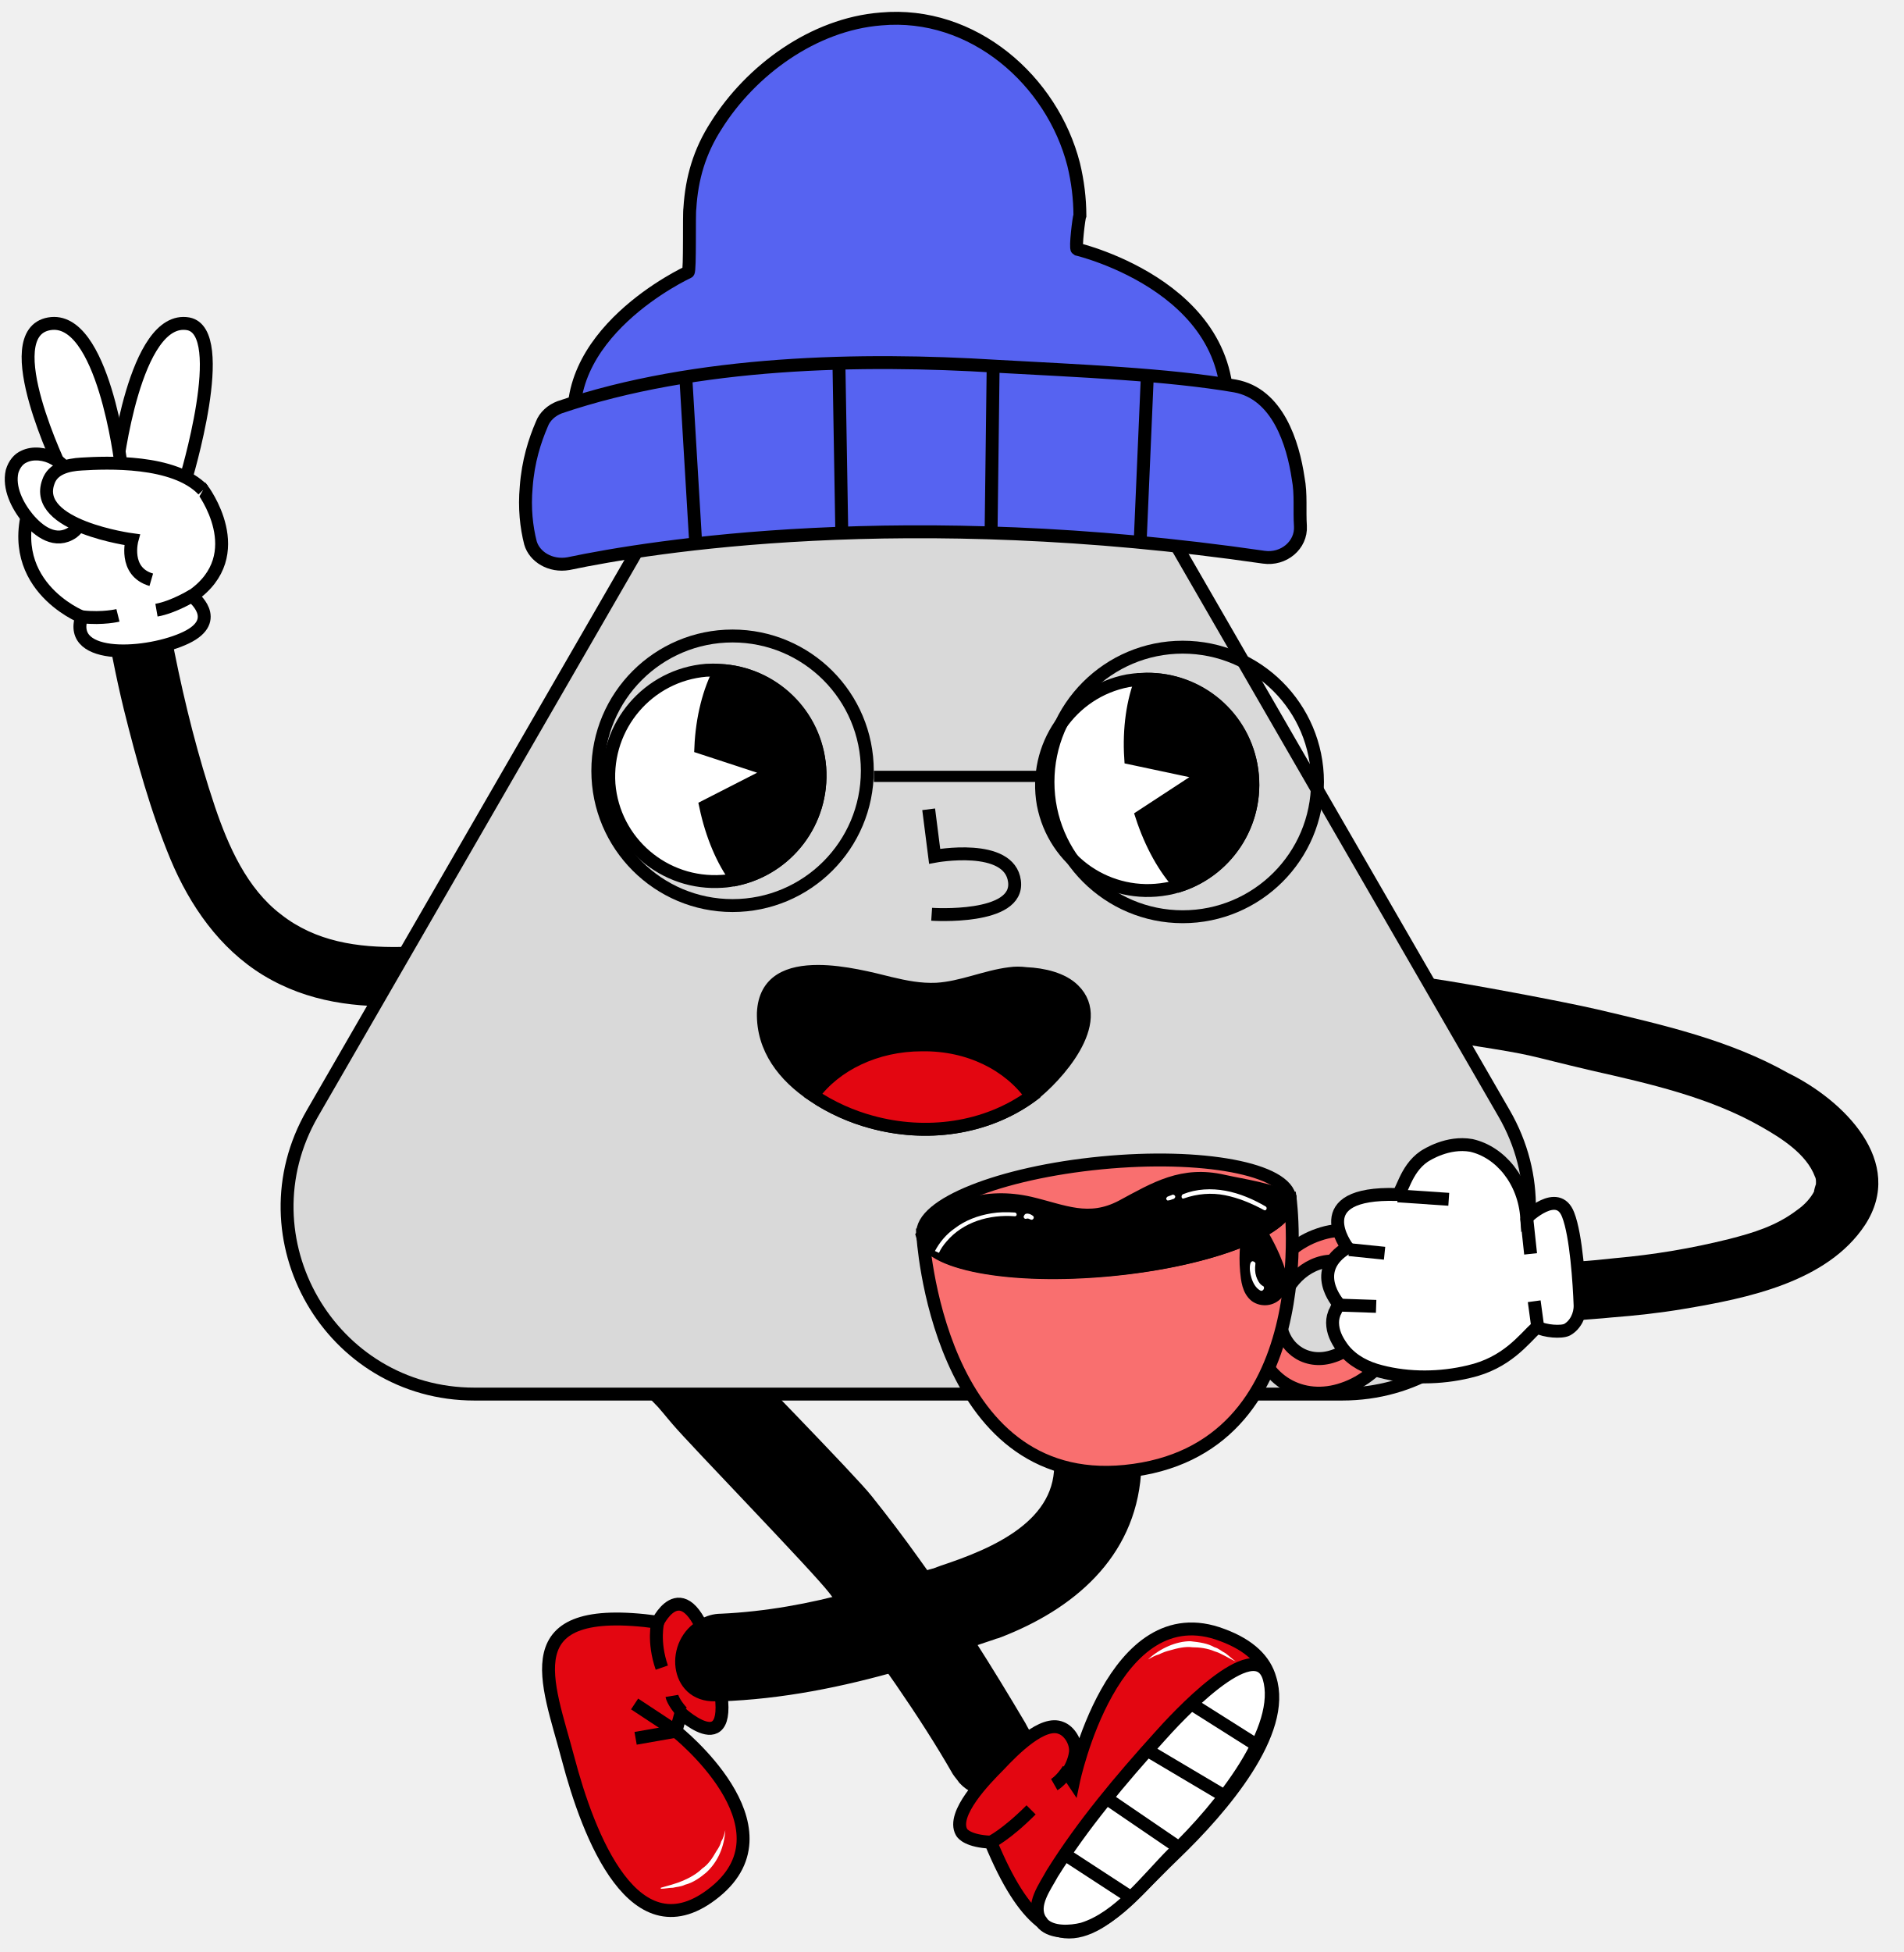
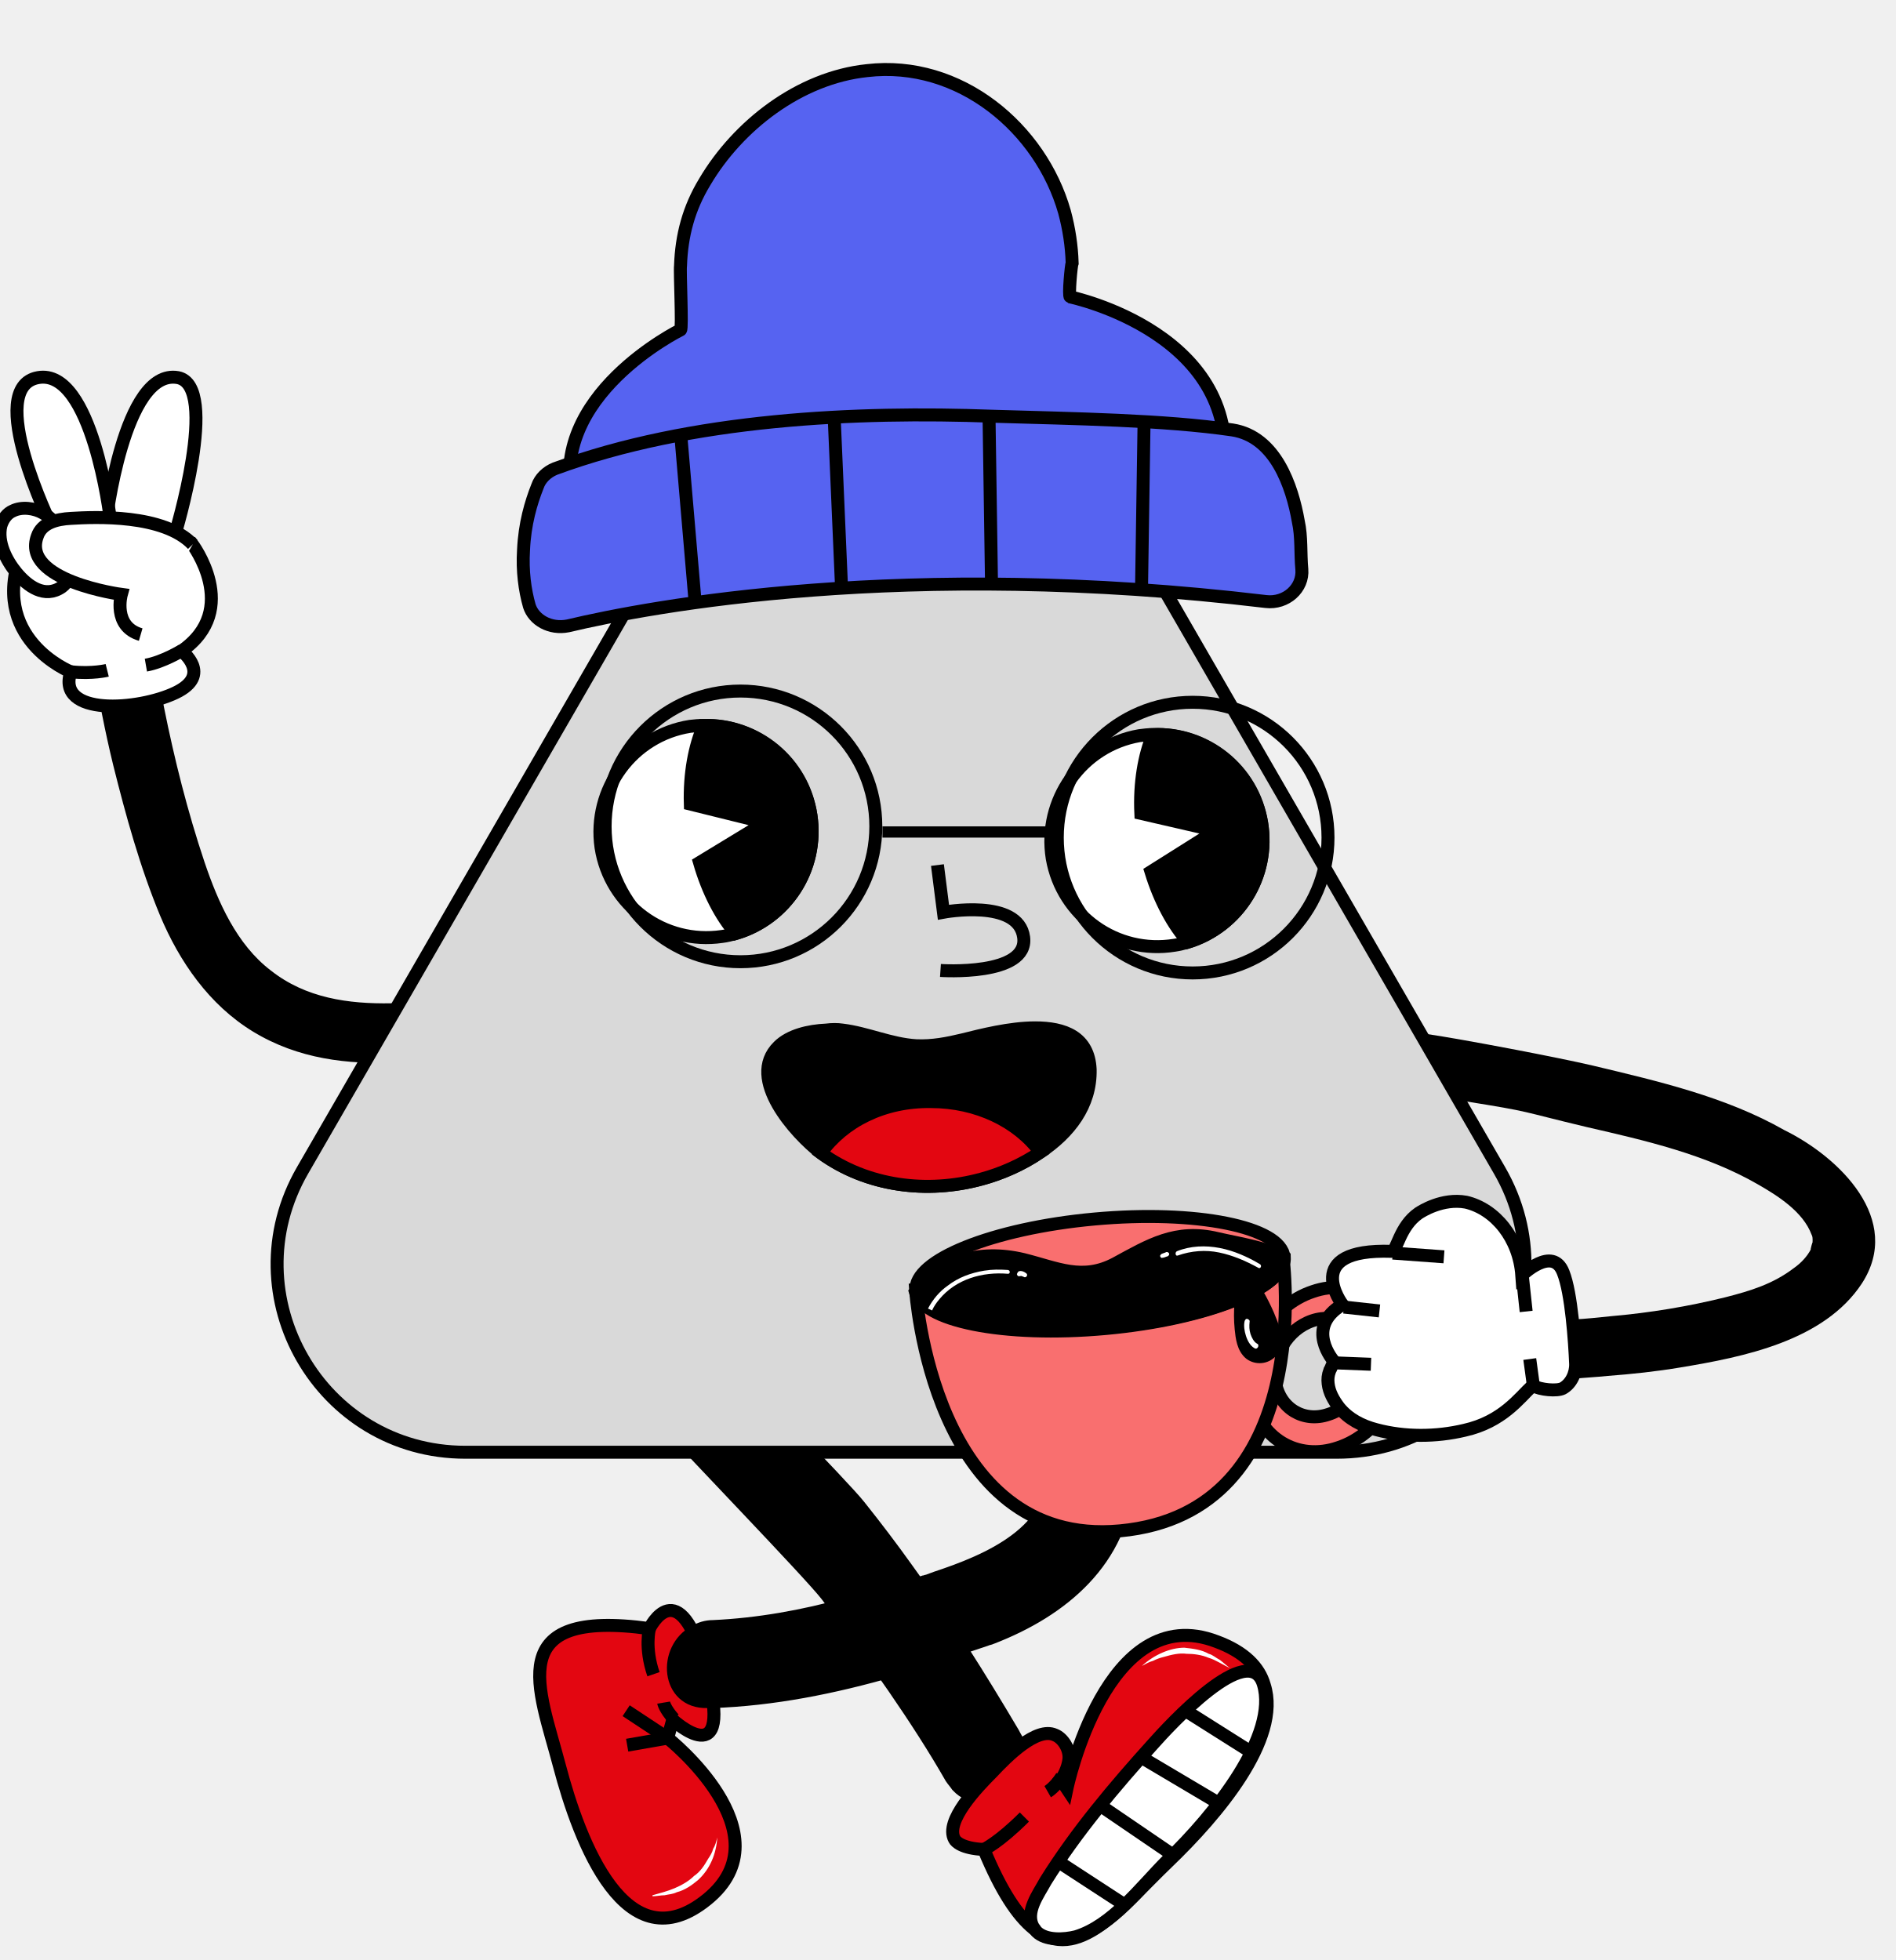
- <svg xmlns="http://www.w3.org/2000/svg" width="118" height="121" viewBox="0 0 118 121" fill="none">
-   <path d="M6.992 29.224C7.91 29.04 9.104 29.638 9.242 30.649C10.114 37.225 11.216 43.709 13.327 50.009C14.154 52.446 15.302 55.067 17.413 56.676C19.571 58.378 22.188 58.746 24.85 58.7C28.156 58.608 31.369 57.964 34.675 57.872C35.685 57.826 36.511 58.884 36.465 59.849C36.419 60.861 35.501 61.551 34.491 61.551C28.431 61.781 21.912 63.85 16.311 60.447C13.603 58.792 11.767 56.125 10.573 53.274C9.333 50.285 8.461 47.112 7.681 43.985C6.671 39.846 6.074 35.616 5.523 31.431C5.431 30.42 5.936 29.454 6.992 29.224Z" fill="black" />
-   <path d="M7.222 29.086C7.222 29.086 8.323 19.476 11.675 20.073C14.291 20.579 11.491 29.776 11.491 29.776L7.222 29.086Z" fill="white" stroke="black" stroke-width="0.8" stroke-miterlimit="10" />
-   <path d="M3.87 29.224C3.87 29.224 -0.308 20.671 3.044 20.073C6.395 19.476 7.497 28.764 7.497 28.764L3.87 29.224Z" fill="white" stroke="black" stroke-width="0.8" stroke-miterlimit="10" />
-   <path d="M12.547 30.328C12.547 30.328 15.623 34.374 11.904 36.949C11.904 36.949 13.832 38.421 11.537 39.525C9.241 40.628 4.146 40.996 5.064 38.237C5.064 38.237 -0.124 36.168 2.08 30.695L12.547 30.328Z" fill="white" stroke="black" stroke-width="0.8" stroke-miterlimit="10" />
-   <path d="M11.95 36.904C11.95 36.904 10.757 37.639 9.701 37.823" stroke="black" stroke-width="0.8" stroke-miterlimit="10" />
-   <path d="M7.313 38.145C7.313 38.145 6.395 38.375 5.11 38.237" stroke="black" stroke-width="0.8" stroke-miterlimit="10" />
-   <path d="M1.483 28.305C2.034 28.029 2.814 28.12 3.365 28.442C4.192 28.902 4.651 29.868 4.926 30.742C5.156 31.477 5.247 32.443 4.513 32.995C3.457 33.731 2.401 32.949 1.712 32.121C1.07 31.339 0.519 30.236 0.748 29.224C0.886 28.764 1.162 28.442 1.483 28.305Z" fill="white" stroke="black" stroke-width="0.8" stroke-miterlimit="10" />
-   <path d="M12.593 30.374C10.802 28.488 6.579 28.672 5.064 28.764C4.191 28.81 3.273 29.04 2.998 29.868C1.988 32.627 8.186 33.455 8.186 33.455C8.186 33.455 7.635 35.432 9.379 35.938" fill="white" />
-   <path d="M12.593 30.374C10.802 28.488 6.579 28.672 5.064 28.764C4.191 28.81 3.273 29.04 2.998 29.868C1.988 32.627 8.186 33.455 8.186 33.455C8.186 33.455 7.635 35.432 9.379 35.938" stroke="black" stroke-width="0.8" stroke-miterlimit="10" />
-   <path d="M40.782 100.555C40.782 100.555 42.594 96.799 44.282 103.059C46.094 109.757 42.219 106.189 42.219 106.189L41.907 107.316C41.907 107.316 49.344 113.2 44.344 117.269C39.345 121.338 36.47 113.763 35.22 109.006C33.97 104.248 31.658 99.303 40.782 100.555Z" fill="#E30611" stroke="black" stroke-width="0.8" stroke-miterlimit="10" />
-   <path d="M40.782 100.555C40.782 100.555 40.47 101.745 41.032 103.372Z" fill="black" />
-   <path d="M40.782 100.555C40.782 100.555 40.47 101.745 41.032 103.372" stroke="black" stroke-width="0.8" stroke-miterlimit="10" />
-   <path d="M41.657 105.125C41.657 105.125 41.72 105.5 42.282 106.126Z" fill="black" />
-   <path d="M41.657 105.125C41.657 105.125 41.72 105.5 42.282 106.126" stroke="black" stroke-width="0.8" stroke-miterlimit="10" />
-   <path d="M41.907 107.315L39.345 105.625" stroke="black" stroke-width="0.8" stroke-miterlimit="10" />
-   <path d="M41.907 107.315L39.407 107.754" stroke="black" stroke-width="0.8" stroke-miterlimit="10" />
-   <path d="M44.969 113.45C44.907 113.701 44.844 113.951 44.719 114.139C44.657 114.389 44.532 114.577 44.407 114.765C44.157 115.203 43.907 115.579 43.532 115.829C43.22 116.142 42.782 116.392 42.345 116.58C41.907 116.768 41.407 116.893 40.97 117.018V117.081C41.22 117.081 41.47 117.018 41.72 117.018C41.97 116.956 42.22 116.956 42.47 116.831C42.97 116.705 43.407 116.392 43.782 116.079C44.532 115.391 44.907 114.452 44.969 113.45Z" fill="white" />
-   <path d="M44.344 105.062C44.469 105.062 44.532 105.062 44.657 105.062C48.407 104.937 52.156 104.186 55.843 103.121C56.218 102.996 56.593 102.871 56.968 102.746C58.156 102.37 59.281 101.995 60.406 101.619C60.781 101.494 61.156 101.369 61.531 101.243C61.656 101.181 61.781 101.181 61.906 101.118C66.28 99.428 69.967 96.361 70.342 91.353C70.53 88.223 69.405 85.594 67.53 83.34C66.405 84.53 65.28 85.594 64.28 86.595C64.968 87.534 65.468 88.599 65.655 89.725C66.468 94.045 62.468 96.048 59.031 97.237C58.656 97.362 58.281 97.488 57.968 97.613C57.906 97.613 57.781 97.675 57.718 97.675C56.468 98.051 55.218 98.489 53.906 98.802C53.594 98.865 53.281 98.99 52.969 99.052C50.281 99.804 47.469 100.304 44.719 100.43C44.282 100.43 43.907 100.555 43.594 100.743C41.594 101.807 41.844 105.125 44.344 105.062Z" fill="black" stroke="black" stroke-width="0.8" stroke-miterlimit="10" />
-   <path d="M40.776 86.611C41.213 87.049 41.588 87.55 42.026 88.051C43.088 89.303 50.663 97.113 51.725 98.49C54.537 102.184 57.412 106.253 59.412 109.758C59.537 109.946 59.662 110.071 59.787 110.259C61.474 112.074 64.974 110.071 63.599 107.692C63.474 107.442 63.349 107.254 63.224 107.004C61.224 103.623 59.037 100.118 56.662 96.863C55.725 95.548 54.725 94.234 53.725 92.982C52.85 91.855 45.401 84.232 44.401 83.168C44.338 83.105 44.276 83.043 44.213 82.98L44.276 83.231C44.151 83.418 41.463 85.985 40.776 86.611Z" fill="black" stroke="black" stroke-width="0.8" stroke-miterlimit="10" />
-   <path d="M61.427 114.192C62.489 116.759 63.489 118.261 64.489 119.075C67.239 121.266 69.864 117.76 72.801 114.943C75.801 112.064 79.8 107.369 78.738 104.051C78.426 102.925 77.488 101.986 75.801 101.36C68.989 98.731 66.552 110.436 66.552 110.436L66.177 109.873C66.302 109.748 66.614 109.184 66.677 108.621C66.739 107.995 66.302 107.306 65.802 107.119C64.677 106.618 62.864 108.433 61.927 109.435C61.052 110.311 58.989 112.44 59.614 113.566C59.677 113.691 60.052 114.13 61.427 114.192Z" fill="#E30611" stroke="black" stroke-width="0.8" stroke-miterlimit="10" />
-   <path d="M61.427 114.192C61.427 114.192 62.364 113.754 63.927 112.189" stroke="black" stroke-width="0.8" stroke-miterlimit="10" />
-   <path d="M65.364 110.624C65.364 110.624 65.802 110.374 66.239 109.685" stroke="black" stroke-width="0.8" stroke-miterlimit="10" />
-   <path d="M71.176 102.862C71.426 102.737 71.614 102.611 71.864 102.549C72.114 102.424 72.301 102.361 72.551 102.298C72.989 102.173 73.489 102.048 73.926 102.111C74.364 102.111 74.864 102.173 75.301 102.361C75.739 102.486 76.176 102.799 76.613 102.987C76.426 102.862 76.238 102.674 75.988 102.486C75.739 102.361 75.551 102.173 75.301 102.111C74.864 101.86 74.364 101.798 73.801 101.735C72.926 101.735 71.926 102.173 71.176 102.862Z" fill="white" />
-   <path d="M64.489 119.012C64.552 119.075 64.614 119.2 64.677 119.263C65.239 119.826 66.364 119.763 67.114 119.576C69.364 118.887 71.114 116.508 72.739 114.881C75.739 112.001 79.613 107.118 78.676 103.989C77.801 101.172 72.864 106.555 71.864 107.682C69.489 110.311 67.114 113.128 65.239 116.133C64.802 116.946 63.927 118.073 64.489 119.012Z" fill="white" stroke="black" stroke-width="0.8" stroke-miterlimit="10" />
-   <path d="M77.926 108.183L73.864 105.616" stroke="black" stroke-width="0.8" stroke-miterlimit="10" />
-   <path d="M75.988 111.375L71.239 108.558" stroke="black" stroke-width="0.8" stroke-miterlimit="10" />
-   <path d="M73.238 114.631L68.739 111.563" stroke="black" stroke-width="0.8" stroke-miterlimit="10" />
-   <path d="M70.051 117.572L66.114 115.006" stroke="black" stroke-width="0.8" stroke-miterlimit="10" />
-   <path d="M66.358 22.43L93.254 69.016C97.719 76.749 92.138 86.416 83.208 86.416H29.416C20.486 86.416 14.905 76.749 19.37 69.016L46.266 22.43C50.731 14.697 61.893 14.697 66.358 22.43Z" fill="#D9D9D9" stroke="black" stroke-width="0.8" />
-   <path d="M66.78 15.447C66.78 15.447 77.589 17.988 75.909 26.891L55.744 27.98L35.755 27.338C34.239 20.736 42.669 16.864 42.669 16.864C42.792 16.802 42.712 13.219 42.772 12.91C42.885 11.056 43.37 9.386 44.41 7.775C46.55 4.367 50.421 1.506 54.614 1.176C60.348 0.653 65.244 5.015 66.567 10.197C66.82 11.246 66.949 12.296 66.954 13.346C66.893 13.47 66.657 15.386 66.78 15.447Z" fill="#5663F1" stroke="black" stroke-width="0.8" stroke-miterlimit="10" />
-   <path d="M35.24 34.94C40.354 33.864 56.131 31.315 78.354 34.54C79.588 34.719 80.694 33.787 80.626 32.614C80.559 31.626 80.677 30.637 80.487 29.65C80.167 27.49 79.225 24.406 76.57 23.925C72.372 23.205 66.881 22.986 61.76 22.702C53.492 22.188 43.191 22.363 34.695 25.246C34.202 25.434 33.772 25.806 33.59 26.301C33.163 27.292 32.739 28.591 32.624 30.197C32.507 31.495 32.637 32.668 32.889 33.655C33.14 34.518 34.13 35.131 35.24 34.94Z" fill="#5663F1" stroke="black" stroke-width="0.8" stroke-miterlimit="10" />
-   <path d="M42.518 23.354L43.129 33.606" stroke="black" stroke-width="0.8" stroke-miterlimit="10" />
-   <path d="M52.013 22.502L52.193 33.128" stroke="black" stroke-width="0.8" stroke-miterlimit="10" />
-   <path d="M61.575 22.701L61.445 33.143" stroke="black" stroke-width="0.8" stroke-miterlimit="10" />
-   <path d="M71.138 23.209L70.698 33.405" stroke="black" stroke-width="0.8" stroke-miterlimit="10" />
-   <path d="M63.947 67.941C61.1 70.01 57.382 70.47 54.031 69.55C52.837 69.228 51.551 68.676 50.404 67.895C48.613 66.699 47.282 64.998 47.328 62.79C47.42 60.767 48.935 60.215 50.725 60.215C52.286 60.215 54.076 60.675 55.178 60.951C56.142 61.181 57.06 61.365 58.07 61.319C59.631 61.227 61.1 60.537 62.615 60.353C62.937 60.307 63.258 60.307 63.625 60.353C64.681 60.399 65.875 60.675 66.564 61.365C68.584 63.342 65.508 66.745 63.947 67.941Z" fill="black" stroke="black" stroke-width="0.8" stroke-miterlimit="10" />
-   <path d="M63.947 67.941C61.1 70.01 57.382 70.47 54.031 69.55C52.837 69.228 51.551 68.676 50.404 67.894C51.781 66.009 54.306 64.768 57.152 64.768C60.09 64.722 62.569 66.009 63.947 67.941Z" fill="#E30611" stroke="black" stroke-width="0.8" stroke-miterlimit="10" />
-   <path d="M87.177 79.73C86.735 77.088 84.319 75.633 81.755 76.532C79.184 77.393 77.451 80.247 77.857 82.895C78.299 85.537 80.715 86.992 83.279 86.094C85.85 85.232 87.62 82.372 87.177 79.73ZM82.668 84.062C81.128 84.594 79.662 83.716 79.396 82.131C79.13 80.546 80.166 78.857 81.706 78.325C83.246 77.793 84.712 78.671 84.977 80.257C85.243 81.842 84.214 83.568 82.668 84.062Z" fill="#F96F6F" stroke="black" stroke-width="0.8" stroke-miterlimit="10" />
-   <path d="M79.99 74.302C79.99 74.302 82.074 89.978 69.754 91.205C58.081 92.362 57.21 76.52 57.21 76.52L79.99 74.302Z" fill="#F96F6F" stroke="black" stroke-width="0.8" stroke-miterlimit="10" />
-   <path d="M79.972 74.291C79.796 72.463 74.559 71.475 68.275 72.086C61.99 72.697 57.038 74.675 57.214 76.504C57.39 78.332 62.627 79.32 68.911 78.709C75.196 78.098 80.148 76.12 79.972 74.291Z" fill="#F96F6F" stroke="black" stroke-width="0.8" stroke-miterlimit="10" />
-   <path d="M57.964 77.551C57.531 77.276 57.285 76.968 57.184 76.597C58.735 74.746 61.122 73.955 63.863 74.578C65.963 75.077 67.491 75.866 69.558 74.78C71.656 73.65 73.308 72.635 75.847 73.214C77.136 73.501 78.72 73.699 79.991 74.338C80.062 76.148 75.155 78.101 68.933 78.686C64.201 79.136 60.059 78.71 58.216 77.664" fill="black" />
-   <path d="M57.964 77.551C57.531 77.276 57.285 76.968 57.184 76.597C58.735 74.746 61.122 73.955 63.863 74.578C65.963 75.077 67.491 75.866 69.558 74.78C71.656 73.65 73.308 72.635 75.847 73.214C77.136 73.501 78.72 73.699 79.991 74.338C80.062 76.148 75.155 78.101 68.933 78.686C64.201 79.136 60.059 78.71 58.216 77.664" stroke="black" stroke-width="0.8" stroke-miterlimit="10" />
-   <path d="M73.346 74.026C74.181 73.691 75.105 73.651 75.985 73.813C76.865 73.975 77.702 74.338 78.475 74.789C78.607 74.883 78.488 75.097 78.356 75.003C77.589 74.59 76.796 74.258 75.954 74.09C75.112 73.922 74.232 73.993 73.39 74.29C73.245 74.353 73.201 74.089 73.346 74.026Z" fill="white" />
-   <path d="M57.965 77.548C58.26 76.994 58.68 76.496 59.201 76.137C59.855 75.638 60.621 75.354 61.451 75.214C61.941 75.131 62.406 75.13 62.915 75.161C63.072 75.173 63.072 75.406 62.915 75.393C61.344 75.271 59.716 75.739 58.681 76.962C58.486 77.189 58.329 77.409 58.216 77.661L57.965 77.548Z" fill="white" />
-   <path d="M72.365 74.19C72.472 74.133 72.585 74.114 72.692 74.057C72.768 74.044 72.812 74.075 72.862 74.145C72.875 74.22 72.844 74.264 72.774 74.315C72.699 74.328 72.592 74.385 72.517 74.397L72.479 74.404C72.441 74.41 72.403 74.416 72.403 74.416C72.366 74.423 72.359 74.385 72.315 74.353C72.309 74.316 72.303 74.278 72.303 74.278C72.334 74.234 72.365 74.19 72.365 74.19Z" fill="white" />
-   <path d="M63.625 75.236C63.776 75.21 63.902 75.267 64.034 75.361C64.078 75.392 64.128 75.462 64.066 75.55C64.034 75.594 63.965 75.645 63.877 75.582C63.839 75.588 63.833 75.551 63.795 75.557C63.751 75.525 63.713 75.532 63.676 75.538C63.638 75.545 63.638 75.545 63.6 75.551C63.525 75.564 63.474 75.495 63.462 75.419C63.518 75.293 63.549 75.249 63.625 75.236Z" fill="white" />
-   <path d="M77.541 75.454C78.095 76.215 78.586 77.063 78.965 77.931C79.229 78.585 79.702 79.553 79.149 80.19C78.822 80.556 78.25 80.614 77.853 80.332C77.406 79.98 77.337 79.332 77.286 78.797C77.184 77.727 77.315 76.657 77.522 75.574C77.522 75.574 77.516 75.536 77.541 75.454Z" fill="black" stroke="black" stroke-width="0.8" stroke-miterlimit="10" />
-   <path d="M77.519 78.33C77.544 78.248 77.607 78.16 77.689 78.185C77.771 78.21 77.859 78.273 77.834 78.355C77.802 78.632 77.803 78.865 77.885 79.123C77.96 79.343 78.08 79.594 78.294 79.713C78.376 79.738 78.395 79.852 78.332 79.94C78.269 80.028 78.194 80.041 78.106 79.978C77.848 79.828 77.677 79.507 77.589 79.211C77.507 78.953 77.45 78.614 77.519 78.33Z" fill="white" />
-   <path d="M77.567 47.441C76.975 44.17 74.029 41.917 70.773 42.116C70.469 42.121 70.218 42.153 69.925 42.198C66.378 42.878 64.045 46.291 64.68 49.854C65.356 53.405 68.762 55.737 72.322 55.097C72.614 55.053 72.893 54.968 73.173 54.883C76.228 53.872 78.17 50.752 77.567 47.441Z" fill="white" stroke="black" stroke-width="0.8" stroke-miterlimit="10" />
-   <path d="M73.173 54.883C72.212 53.864 71.359 52.332 70.789 50.583L74.763 47.983L70.102 46.992C69.984 45.15 70.247 43.411 70.773 42.116C73.989 41.929 76.936 44.182 77.567 47.441C78.17 50.752 76.228 53.872 73.173 54.883Z" fill="black" stroke="black" stroke-width="0.8" stroke-miterlimit="10" />
-   <path d="M50.824 47.577C50.585 44.261 47.896 41.706 44.637 41.556C44.335 41.529 44.081 41.534 43.786 41.547C40.186 41.845 37.504 44.99 37.756 48.601C38.049 52.204 41.187 54.887 44.794 54.63C45.089 54.617 45.377 54.563 45.664 54.508C48.809 53.829 51.071 50.933 50.824 47.577Z" fill="white" stroke="black" stroke-width="0.8" stroke-miterlimit="10" />
-   <path d="M45.664 54.509C44.817 53.392 44.132 51.778 43.752 49.978L47.979 47.817L43.451 46.333C43.53 44.489 43.976 42.788 44.637 41.557C47.855 41.714 50.544 44.269 50.824 47.577C51.071 50.934 48.809 53.829 45.664 54.509Z" fill="black" stroke="black" stroke-width="0.8" stroke-miterlimit="10" />
-   <circle cx="8.755" cy="8.755" r="8.355" transform="matrix(-1 0 0 1 82.084 39.7166)" stroke="black" stroke-width="0.8" />
-   <circle cx="8.755" cy="8.755" r="8.355" transform="matrix(-1 0 0 1 54.1738 39.0239)" stroke="black" stroke-width="0.8" />
-   <rect width="10.286" height="0.693" transform="matrix(-1 0 0 1 64.4678 47.7788)" fill="black" />
-   <path d="M115.623 75.945C113.279 79.481 108.307 80.482 104.406 81.135C102.909 81.389 101.403 81.552 99.891 81.669C99.207 81.743 98.471 81.777 97.787 81.851C97.741 81.856 97.741 81.856 97.695 81.861C96.915 81.899 96.088 81.942 95.312 82.026C94.855 82.076 94.44 82.074 93.983 82.124C93.618 82.163 93.248 82.157 92.883 82.196C90.54 82.311 88.202 82.472 85.879 82.769C84.874 82.878 83.862 82.479 83.607 81.396C83.592 81.259 83.577 81.122 83.563 80.985C83.565 80.152 84.111 79.215 84.978 79.121C85.298 79.086 85.618 79.052 85.937 79.017C86.074 79.002 86.211 78.988 86.348 78.973C89.224 78.662 92.119 78.534 94.964 78.365C95.654 78.336 96.293 78.267 96.983 78.239C97.257 78.209 97.485 78.184 97.764 78.2C98.544 78.162 99.366 78.073 100.142 77.989C102.521 77.778 104.88 77.384 107.173 76.812C108.747 76.411 110.132 75.984 111.413 75.013C111.886 74.684 112.257 74.274 112.487 73.833C112.41 73.98 112.611 73.265 112.585 73.453C112.601 73.174 112.586 73.037 112.531 72.95C112.008 71.527 110.424 70.542 109.195 69.843C105.997 68.016 102.258 67.171 98.66 66.358C94.349 65.345 95.398 65.455 91.126 64.785C91.126 64.785 90.335 63.358 89.962 62.74C89.362 61.747 88.778 60.653 88.778 60.653C90.983 60.97 96.86 62.068 99.038 62.572C103.066 63.523 107.23 64.46 110.869 66.517C114.281 68.183 118.202 72.013 115.623 75.945Z" fill="black" />
-   <path d="M94.657 75.484C94.657 75.484 96.581 73.611 97.224 75.298C97.731 76.584 97.914 79.57 97.965 80.905C97.983 81.504 97.681 82.138 97.158 82.426C96.808 82.602 95.784 82.528 95.293 82.258C94.453 83.042 93.409 84.496 91.064 85.028C89.308 85.449 87.371 85.474 85.613 85.017C84.711 84.791 83.881 84.372 83.295 83.65C82.972 83.222 82.69 82.744 82.631 82.196C82.601 81.922 82.623 81.688 82.73 81.399C82.771 81.348 82.991 80.816 82.991 80.816C82.991 80.816 81.152 78.749 83.54 77.335C83.54 77.335 80.906 73.875 86.605 74.044C86.929 74.055 87.087 72.512 88.291 71.688C88.464 71.577 89.76 70.743 91.22 71.001C93.018 71.407 94.503 73.189 94.657 75.484Z" fill="white" stroke="black" stroke-width="0.8" stroke-miterlimit="10" />
-   <path d="M83.648 77.461L85.843 77.686" stroke="black" stroke-width="0.8" stroke-miterlimit="10" />
-   <path d="M83.049 80.902L85.32 80.979" stroke="black" stroke-width="0.8" stroke-miterlimit="10" />
-   <path d="M86.66 74.129L89.823 74.342" stroke="black" stroke-width="0.8" stroke-miterlimit="10" />
-   <path d="M94.656 75.485L94.897 77.725" stroke="black" stroke-width="0.8" stroke-miterlimit="10" />
-   <path d="M95.121 80.661L95.344 82.302" stroke="black" stroke-width="0.8" stroke-miterlimit="10" />
-   <path d="M57.577 50.166L57.948 53.078C57.948 53.078 62.588 52.211 62.898 54.628C63.207 57.045 57.762 56.673 57.762 56.673" fill="#D9D9D9" />
-   <path d="M57.577 50.166L57.948 53.078C57.948 53.078 62.588 52.211 62.898 54.628C63.207 57.045 57.762 56.673 57.762 56.673" stroke="black" stroke-width="0.8" stroke-miterlimit="10" />
+ <svg xmlns="http://www.w3.org/2000/svg" width="117" height="121" viewBox="0 0 117 121" fill="none">
+   <g clip-path="url(#clip0_722_4837)">
+     <path d="M40.087 100.54C40.087 100.54 41.899 96.784 43.587 103.044C45.399 109.742 41.524 106.174 41.524 106.174L41.212 107.301C41.212 107.301 48.649 113.185 43.649 117.254C38.649 121.323 35.775 113.748 34.525 108.991C33.275 104.233 30.962 99.288 40.087 100.54Z" fill="#E30611" stroke="black" stroke-width="0.8" stroke-miterlimit="10" />
+     <path d="M40.087 100.54C40.087 100.54 39.775 101.73 40.337 103.357L40.087 100.54Z" fill="black" />
+     <path d="M40.087 100.54C40.087 100.54 39.775 101.73 40.337 103.357" stroke="black" stroke-width="0.8" stroke-miterlimit="10" />
+     <path d="M40.962 105.11C40.962 105.11 41.024 105.485 41.587 106.111L40.962 105.11Z" fill="black" />
+     <path d="M40.962 105.11C40.962 105.11 41.024 105.485 41.587 106.111" stroke="black" stroke-width="0.8" stroke-miterlimit="10" />
+     <path d="M41.212 107.301L38.65 105.61" stroke="black" stroke-width="0.8" stroke-miterlimit="10" />
+     <path d="M41.212 107.301L38.712 107.739" stroke="black" stroke-width="0.8" stroke-miterlimit="10" />
+     <path d="M44.274 113.435C44.212 113.686 44.149 113.936 44.024 114.124C43.962 114.374 43.837 114.562 43.712 114.75C43.462 115.188 43.212 115.564 42.837 115.814C42.524 116.127 42.087 116.377 41.649 116.565C41.212 116.753 40.712 116.878 40.275 117.003V117.066C40.525 117.066 40.774 117.003 41.024 117.003C41.274 116.941 41.524 116.941 41.774 116.816C42.274 116.69 42.712 116.377 43.087 116.064C43.837 115.376 44.212 114.437 44.274 113.435Z" fill="white" />
+     <path d="M43.649 105.047C43.774 105.047 43.837 105.047 43.962 105.047C47.711 104.922 51.461 104.171 55.148 103.107C55.523 102.981 55.898 102.856 56.273 102.731C57.461 102.355 58.585 101.98 59.71 101.604C60.085 101.479 60.46 101.354 60.835 101.229C60.96 101.166 61.085 101.166 61.21 101.103C65.585 99.413 69.272 96.346 69.647 91.338C69.835 88.208 68.71 85.579 66.835 83.325C65.71 84.515 64.585 85.579 63.585 86.581C64.272 87.519 64.772 88.584 64.96 89.71C65.772 94.03 61.773 96.033 58.335 97.222C57.96 97.347 57.585 97.473 57.273 97.598C57.211 97.598 57.086 97.66 57.023 97.66C55.773 98.036 54.523 98.474 53.211 98.787C52.898 98.85 52.586 98.975 52.273 99.038C49.586 99.789 46.774 100.29 44.024 100.415C43.587 100.415 43.212 100.54 42.899 100.728C40.899 101.792 41.149 105.11 43.649 105.047Z" fill="black" stroke="black" stroke-width="0.8" stroke-miterlimit="10" />
+     <path d="M40.081 86.596C40.518 87.034 40.893 87.535 41.33 88.036C42.393 89.288 49.967 97.098 51.03 98.475C53.842 102.169 56.717 106.238 58.717 109.743C58.842 109.931 58.967 110.056 59.092 110.244C60.779 112.059 64.279 110.056 62.904 107.677C62.779 107.427 62.654 107.239 62.529 106.989C60.529 103.608 58.342 100.103 55.967 96.848C55.029 95.533 54.029 94.219 53.029 92.967C52.155 91.84 44.705 84.217 43.705 83.153C43.643 83.091 43.58 83.028 43.518 82.965L43.58 83.216C43.455 83.403 40.768 85.97 40.081 86.596Z" fill="black" stroke="black" stroke-width="0.8" stroke-miterlimit="10" />
+     <path d="M60.732 114.177C61.794 116.744 62.794 118.246 63.794 119.06C66.544 121.251 69.168 117.745 72.106 114.929C75.106 112.049 79.105 107.354 78.043 104.036C77.73 102.91 76.793 101.971 75.106 101.345C68.293 98.716 65.856 110.421 65.856 110.421L65.481 109.858C65.606 109.733 65.919 109.17 65.981 108.606C66.044 107.98 65.606 107.292 65.106 107.104C63.981 106.603 62.169 108.418 61.231 109.42C60.357 110.296 58.294 112.425 58.919 113.551C58.982 113.677 59.357 114.115 60.732 114.177Z" fill="#E30611" stroke="black" stroke-width="0.8" stroke-miterlimit="10" />
+     <path d="M60.732 114.177C60.732 114.177 61.669 113.739 63.231 112.174" stroke="black" stroke-width="0.8" stroke-miterlimit="10" />
+     <path d="M64.669 110.609C64.669 110.609 65.106 110.359 65.544 109.67" stroke="black" stroke-width="0.8" stroke-miterlimit="10" />
+     <path d="M70.481 102.847C70.731 102.722 70.918 102.597 71.168 102.534C71.418 102.409 71.606 102.346 71.856 102.284C72.293 102.158 72.793 102.033 73.231 102.096C73.668 102.096 74.168 102.158 74.606 102.346C75.043 102.471 75.481 102.784 75.918 102.972C75.731 102.847 75.543 102.659 75.293 102.471C75.043 102.346 74.856 102.158 74.606 102.096C74.168 101.845 73.668 101.783 73.106 101.72C72.231 101.72 71.231 102.158 70.481 102.847Z" fill="white" />
+     <path d="M63.794 118.997C63.856 119.06 63.919 119.185 63.981 119.248C64.544 119.811 65.669 119.748 66.419 119.561C68.669 118.872 70.418 116.493 72.043 114.866C75.043 111.986 78.918 107.104 77.98 103.974C77.106 101.157 72.168 106.54 71.168 107.667C68.794 110.296 66.419 113.113 64.544 116.118C64.106 116.932 63.231 118.058 63.794 118.997Z" fill="white" stroke="black" stroke-width="0.8" stroke-miterlimit="10" />
+     <path d="M77.23 108.168L73.168 105.601" stroke="black" stroke-width="0.8" stroke-miterlimit="10" />
+     <path d="M75.293 111.36L70.543 108.543" stroke="black" stroke-width="0.8" stroke-miterlimit="10" />
+     <path d="M72.543 114.616L68.043 111.548" stroke="black" stroke-width="0.8" stroke-miterlimit="10" />
+     <path d="M69.356 117.557L65.419 114.991" stroke="black" stroke-width="0.8" stroke-miterlimit="10" />
+     <path d="M6.296 32.462C7.215 32.278 8.408 32.876 8.546 33.888C9.418 40.464 10.52 46.947 12.632 53.247C13.458 55.684 14.606 58.305 16.718 59.915C18.875 61.616 21.492 61.984 24.155 61.938C27.46 61.846 30.674 61.202 33.979 61.11C34.989 61.064 35.816 62.122 35.77 63.088C35.724 64.099 34.806 64.789 33.796 64.789C27.736 65.019 21.217 67.088 15.616 63.685C12.907 62.03 11.071 59.363 9.877 56.512C8.638 53.523 7.766 50.35 6.985 47.223C5.975 43.085 5.378 38.854 4.827 34.669C4.736 33.658 5.241 32.692 6.296 32.462Z" fill="black" />
+     <path d="M6.526 32.325C6.526 32.325 7.628 22.714 10.979 23.312C13.596 23.817 10.796 33.014 10.796 33.014L6.526 32.325Z" fill="white" stroke="black" stroke-width="0.8" stroke-miterlimit="10" />
+     <path d="M3.175 32.462C3.175 32.462 -1.003 23.909 2.349 23.312C5.7 22.714 6.802 32.003 6.802 32.003L3.175 32.462Z" fill="white" stroke="black" stroke-width="0.8" stroke-miterlimit="10" />
+     <path d="M11.852 33.566C11.852 33.566 14.928 37.612 11.209 40.188C11.209 40.188 13.137 41.659 10.842 42.763C8.546 43.866 3.45 44.234 4.369 41.475C4.369 41.475 -0.819 39.406 1.384 33.934L11.852 33.566Z" fill="white" stroke="black" stroke-width="0.8" stroke-miterlimit="10" />
+     <path d="M11.255 40.142C11.255 40.142 10.061 40.878 9.005 41.062" stroke="black" stroke-width="0.8" stroke-miterlimit="10" />
+     <path d="M6.618 41.383C6.618 41.383 5.699 41.613 4.414 41.475" stroke="black" stroke-width="0.8" stroke-miterlimit="10" />
+     <path d="M0.788 31.543C1.339 31.267 2.119 31.359 2.67 31.681C3.496 32.141 3.955 33.106 4.231 33.98C4.46 34.716 4.552 35.681 3.818 36.233C2.762 36.969 1.706 36.187 1.017 35.359C0.374 34.578 -0.176 33.474 0.053 32.462C0.191 32.003 0.466 31.681 0.788 31.543Z" fill="white" stroke="black" stroke-width="0.8" stroke-miterlimit="10" />
+     <path d="M11.897 33.612C10.107 31.727 5.883 31.911 4.368 32.003C3.496 32.049 2.578 32.279 2.303 33.106C1.293 35.865 7.49 36.693 7.49 36.693C7.49 36.693 6.939 38.67 8.684 39.176" fill="white" />
+     <path d="M11.897 33.612C10.107 31.727 5.883 31.911 4.368 32.003C3.496 32.049 2.578 32.279 2.303 33.106C1.293 35.865 7.49 36.693 7.49 36.693C7.49 36.693 6.939 38.67 8.684 39.176" stroke="black" stroke-width="0.8" stroke-miterlimit="10" />
+     <path d="M45.571 25.669C50.036 17.935 61.198 17.935 65.663 25.669L92.559 72.254C97.024 79.987 91.443 89.654 82.513 89.654H28.721C19.791 89.654 14.21 79.987 18.675 72.254L45.571 25.669Z" fill="#D9D9D9" stroke="black" stroke-width="0.8" />
+     <path d="M86.443 82.996C85.981 80.335 83.568 78.853 81.026 79.737C78.477 80.583 76.778 83.439 77.202 86.106C77.663 88.766 80.077 90.248 82.619 89.364C85.168 88.518 86.904 85.656 86.443 82.996ZM81.994 87.317C80.467 87.839 79.003 86.945 78.726 85.349C78.449 83.753 79.465 82.063 80.992 81.54C82.519 81.018 83.983 81.912 84.26 83.508C84.537 85.104 83.527 86.832 81.994 87.317Z" fill="#F96F6F" stroke="black" stroke-width="0.8" stroke-miterlimit="10" />
+     <path d="M79.186 77.555C79.186 77.555 81.388 93.368 69.127 94.507C57.51 95.582 56.515 79.611 56.515 79.611L79.186 77.555Z" fill="#F96F6F" stroke="black" stroke-width="0.8" stroke-miterlimit="10" />
+     <path d="M79.251 77.598C79.061 75.732 73.823 74.683 67.554 75.256C61.284 75.829 56.355 77.807 56.546 79.674C56.736 81.54 61.973 82.589 68.243 82.016C74.513 81.442 79.441 79.465 79.251 77.598Z" fill="#F96F6F" stroke="black" stroke-width="0.8" stroke-miterlimit="10" />
+     <path d="M57.288 80.736C56.852 80.452 56.604 80.137 56.501 79.759C58.036 77.887 60.416 77.1 63.16 77.755C65.263 78.278 66.796 79.093 68.853 78.004C70.941 76.87 72.584 75.849 75.127 76.458C76.417 76.76 78.002 76.973 79.276 77.632C79.362 79.476 74.473 81.426 68.259 81.974C63.533 82.395 59.39 81.931 57.54 80.853" fill="black" />
+     <path d="M57.288 80.736C56.852 80.452 56.604 80.137 56.501 79.759C58.036 77.887 60.416 77.1 63.16 77.755C65.263 78.278 66.796 79.093 68.853 78.004C70.941 76.87 72.584 75.849 75.127 76.458C76.417 76.76 78.002 76.973 79.276 77.632C79.362 79.476 74.473 81.426 68.259 81.974C63.533 82.395 59.39 81.931 57.54 80.853" stroke="black" stroke-width="0.8" stroke-miterlimit="10" />
+     <path d="M72.651 77.242C73.484 76.909 74.406 76.875 75.286 77.044C76.166 77.214 77.004 77.587 77.779 78.049C77.912 78.145 77.794 78.361 77.662 78.264C76.893 77.841 76.099 77.5 75.257 77.324C74.414 77.148 73.536 77.214 72.697 77.509C72.553 77.572 72.507 77.305 72.651 77.242Z" fill="white" />
+     <path d="M57.281 80.784C57.572 80.225 57.989 79.725 58.507 79.364C59.156 78.864 59.919 78.581 60.747 78.445C61.236 78.365 61.701 78.367 62.209 78.401C62.367 78.415 62.368 78.65 62.211 78.637C60.641 78.502 59.019 78.965 57.992 80.196C57.8 80.424 57.644 80.646 57.533 80.9L57.281 80.784Z" fill="white" />
+     <path d="M71.671 77.426C71.777 77.369 71.89 77.351 71.996 77.294C72.071 77.282 72.115 77.314 72.166 77.384C72.18 77.46 72.148 77.505 72.08 77.555C72.005 77.568 71.898 77.624 71.823 77.637L71.786 77.643C71.748 77.649 71.71 77.655 71.71 77.655C71.673 77.661 71.666 77.623 71.622 77.591C71.615 77.553 71.609 77.515 71.609 77.515C71.64 77.47 71.671 77.426 71.671 77.426Z" fill="white" />
+     <path d="M62.93 78.472C63.08 78.447 63.206 78.505 63.338 78.601C63.382 78.632 63.433 78.703 63.371 78.791C63.34 78.835 63.272 78.886 63.183 78.822C63.146 78.828 63.139 78.79 63.102 78.796C63.057 78.764 63.02 78.77 62.982 78.777C62.945 78.783 62.945 78.783 62.907 78.789C62.832 78.801 62.781 78.731 62.768 78.655C62.823 78.528 62.854 78.484 62.93 78.472Z" fill="white" />
+     <path d="M76.833 78.683C77.386 79.449 77.878 80.304 78.258 81.176C78.524 81.834 78.999 82.807 78.459 83.441C78.14 83.805 77.576 83.858 77.182 83.572C76.739 83.216 76.664 82.566 76.61 82.03C76.501 80.957 76.621 79.886 76.816 78.803C76.816 78.803 76.809 78.765 76.833 78.683Z" fill="black" stroke="black" stroke-width="0.8" stroke-miterlimit="10" />
+     <path d="M76.823 81.564C76.847 81.482 76.909 81.394 76.989 81.42C77.07 81.446 77.158 81.51 77.133 81.591C77.105 81.868 77.107 82.102 77.19 82.361C77.267 82.582 77.387 82.835 77.599 82.956C77.68 82.981 77.699 83.095 77.638 83.183C77.577 83.271 77.503 83.283 77.415 83.219C77.16 83.067 76.989 82.744 76.9 82.447C76.817 82.188 76.758 81.847 76.823 81.564Z" fill="white" />
+     <path d="M114.92 79.24C112.588 82.782 107.625 83.773 103.73 84.418C102.237 84.669 100.733 84.829 99.224 84.943C98.54 85.016 97.806 85.047 97.122 85.12C97.076 85.124 97.076 85.124 97.031 85.129C96.251 85.166 95.426 85.207 94.651 85.289C94.195 85.338 93.78 85.335 93.324 85.383C92.96 85.422 92.59 85.415 92.225 85.454C89.886 85.563 87.552 85.718 85.232 86.01C84.23 86.117 83.217 85.714 82.96 84.628C82.945 84.49 82.93 84.353 82.915 84.215C82.915 83.38 83.458 82.441 84.324 82.349C84.643 82.315 84.962 82.281 85.281 82.247C85.418 82.233 85.554 82.218 85.691 82.204C88.562 81.899 91.454 81.778 94.294 81.615C94.983 81.589 95.621 81.521 96.31 81.494C96.583 81.465 96.811 81.441 97.09 81.458C97.869 81.421 98.69 81.334 99.465 81.252C101.839 81.046 104.194 80.657 106.483 80.09C108.053 79.691 109.436 79.266 110.713 78.295C111.184 77.967 111.554 77.556 111.782 77.115C111.706 77.262 111.904 76.545 111.879 76.733C111.894 76.453 111.879 76.316 111.823 76.229C111.298 74.8 109.714 73.808 108.484 73.104C105.285 71.263 101.549 70.406 97.955 69.582C93.647 68.554 94.695 68.668 90.426 67.985C90.426 67.985 89.632 66.552 89.258 65.931C88.657 64.932 88.071 63.834 88.071 63.834C90.274 64.157 96.145 65.273 98.322 65.785C102.347 66.749 106.509 67.7 110.148 69.772C113.559 71.451 117.485 75.303 114.92 79.24Z" fill="black" />
+     <path d="M93.934 78.732C93.934 78.732 95.842 76.861 96.491 78.558C97.003 79.851 97.198 82.849 97.256 84.19C97.276 84.792 96.979 85.427 96.459 85.713C96.11 85.889 95.089 85.81 94.599 85.536C93.766 86.32 92.731 87.775 90.397 88.298C88.649 88.713 86.719 88.729 84.965 88.263C84.065 88.032 83.236 87.608 82.648 86.88C82.325 86.449 82.041 85.968 81.98 85.417C81.949 85.141 81.969 84.907 82.075 84.618C82.115 84.567 82.332 84.033 82.332 84.033C82.332 84.033 80.49 81.95 82.864 80.541C82.864 80.541 80.222 77.056 85.902 77.251C86.226 77.263 86.376 75.715 87.572 74.893C87.744 74.782 89.032 73.951 90.488 74.216C92.282 74.632 93.77 76.427 93.934 78.732Z" fill="white" stroke="black" stroke-width="0.8" stroke-miterlimit="10" />
+     <path d="M82.953 80.692L85.148 80.93" stroke="black" stroke-width="0.8" stroke-miterlimit="10" />
+     <path d="M82.354 84.134L84.624 84.223" stroke="black" stroke-width="0.8" stroke-miterlimit="10" />
+     <path d="M85.965 77.358L89.129 77.589" stroke="black" stroke-width="0.8" stroke-miterlimit="10" />
+     <path d="M93.961 78.723L94.202 80.963" stroke="black" stroke-width="0.8" stroke-miterlimit="10" />
+     <path d="M94.425 83.899L94.648 85.54" stroke="black" stroke-width="0.8" stroke-miterlimit="10" />
+     <path d="M66.062 18.331C66.062 18.331 76.93 20.598 75.492 29.551L55.374 31.155L35.384 31.023C33.691 24.455 42.009 20.365 42.009 20.365C42.131 20.299 41.953 16.716 42.005 16.405C42.068 14.547 42.507 12.864 43.503 11.225C45.55 7.759 49.34 4.797 53.52 4.36C59.235 3.691 64.245 7.93 65.707 13.083C65.988 14.126 66.145 15.173 66.179 16.224C66.121 16.349 65.937 18.273 66.062 18.331Z" fill="#5663F1" stroke="black" stroke-width="0.8" stroke-miterlimit="10" />
+     <path d="M35.058 38.638C40.14 37.43 55.84 34.471 78.138 37.135C79.377 37.283 80.456 36.32 80.356 35.146C80.263 34.158 80.354 33.164 80.137 32.179C79.759 30.022 78.735 26.956 76.068 26.542C71.853 25.927 66.359 25.848 61.233 25.695C52.955 25.39 42.665 25.829 34.251 28.936C33.764 29.137 33.344 29.522 33.175 30.022C32.776 31.026 32.386 32.339 32.315 33.952C32.234 35.255 32.395 36.428 32.674 37.41C32.948 38.269 33.954 38.858 35.058 38.638Z" fill="#5663F1" stroke="black" stroke-width="0.8" stroke-miterlimit="10" />
+     <path d="M42.021 26.863L42.9 37.097" stroke="black" stroke-width="0.8" stroke-miterlimit="10" />
+     <path d="M51.49 25.763L51.949 36.38" stroke="black" stroke-width="0.8" stroke-miterlimit="10" />
+     <path d="M61.048 25.71L61.203 36.152" stroke="black" stroke-width="0.8" stroke-miterlimit="10" />
+     <path d="M70.618 25.967L70.464 36.171" stroke="black" stroke-width="0.8" stroke-miterlimit="10" />
+     <path d="M50.672 71.179C53.518 73.248 57.237 73.708 60.588 72.788C61.782 72.466 63.067 71.915 64.215 71.133C66.005 69.937 67.337 68.236 67.291 66.029C67.199 64.005 65.684 63.454 63.894 63.454C62.333 63.454 60.542 63.913 59.44 64.189C58.476 64.419 57.558 64.603 56.548 64.557C54.987 64.465 53.518 63.776 52.003 63.592C51.682 63.546 51.361 63.546 50.993 63.592C49.937 63.638 48.744 63.913 48.055 64.603C46.035 66.581 49.111 69.983 50.672 71.179Z" fill="black" stroke="black" stroke-width="0.8" stroke-miterlimit="10" />
+     <path d="M50.672 71.179C53.518 73.248 57.237 73.708 60.588 72.788C61.782 72.466 63.067 71.915 64.215 71.133C62.838 69.247 60.313 68.006 57.466 68.006C54.528 67.96 52.049 69.247 50.672 71.179Z" fill="#E30611" stroke="black" stroke-width="0.8" stroke-miterlimit="10" />
+     <path d="M77.873 50.788C77.337 47.508 74.43 45.205 71.171 45.349C70.867 45.349 70.614 45.377 70.322 45.417C66.763 46.037 64.373 49.41 64.948 52.983C65.564 56.545 68.93 58.934 72.5 58.354C72.792 58.315 73.074 58.235 73.355 58.155C76.427 57.195 78.42 54.108 77.873 50.788Z" fill="white" stroke="black" stroke-width="0.8" stroke-miterlimit="10" />
+     <path d="M73.355 58.155C72.411 57.12 71.584 55.573 71.044 53.815L75.061 51.283L70.417 50.213C70.331 48.369 70.622 46.635 71.171 45.349C74.389 45.217 77.297 47.519 77.873 50.788C78.42 54.108 76.427 57.195 73.355 58.155Z" fill="black" stroke="black" stroke-width="0.8" stroke-miterlimit="10" />
+     <path d="M50.055 50.333C49.572 47.044 46.701 44.696 43.441 44.787C43.137 44.782 42.884 44.806 42.591 44.841C39.023 45.404 36.58 48.738 37.099 52.321C37.657 55.893 40.985 58.336 44.563 57.813C44.857 57.778 45.139 57.703 45.422 57.627C48.508 56.717 50.55 53.663 50.055 50.333Z" fill="white" stroke="black" stroke-width="0.8" stroke-miterlimit="10" />
+     <path d="M45.422 57.628C44.495 56.577 43.692 55.017 43.18 53.25L47.236 50.783L42.61 49.638C42.553 47.793 42.872 46.064 43.441 44.787C46.661 44.706 49.531 47.055 50.055 50.334C50.55 53.663 48.508 56.717 45.422 57.628Z" fill="black" stroke="black" stroke-width="0.8" stroke-miterlimit="10" />
+     <circle cx="8.755" cy="8.755" r="8.355" transform="matrix(-1 0 0 1 82.3713 42.9546)" stroke="black" stroke-width="0.8" />
+     <circle cx="8.755" cy="8.755" r="8.355" transform="matrix(-1 0 0 1 54.4608 42.262)" stroke="black" stroke-width="0.8" />
+     <rect width="10.286" height="0.693" transform="matrix(-1 0 0 1 64.7554 51.0166)" fill="black" />
+     <path d="M57.864 53.404L58.235 56.316C58.235 56.316 62.876 55.449 63.185 57.866C63.495 60.283 58.05 59.911 58.05 59.911" fill="#D9D9D9" />
+     <path d="M57.864 53.404L58.235 56.316C58.235 56.316 62.876 55.449 63.185 57.866C63.495 60.283 58.05 59.911 58.05 59.911" stroke="black" stroke-width="0.8" stroke-miterlimit="10" />
+   </g>
+   <defs>
+     <clipPath id="clip0_722_4837">
+       <rect width="117" height="121" fill="white" />
+     </clipPath>
+   </defs>
</svg>
